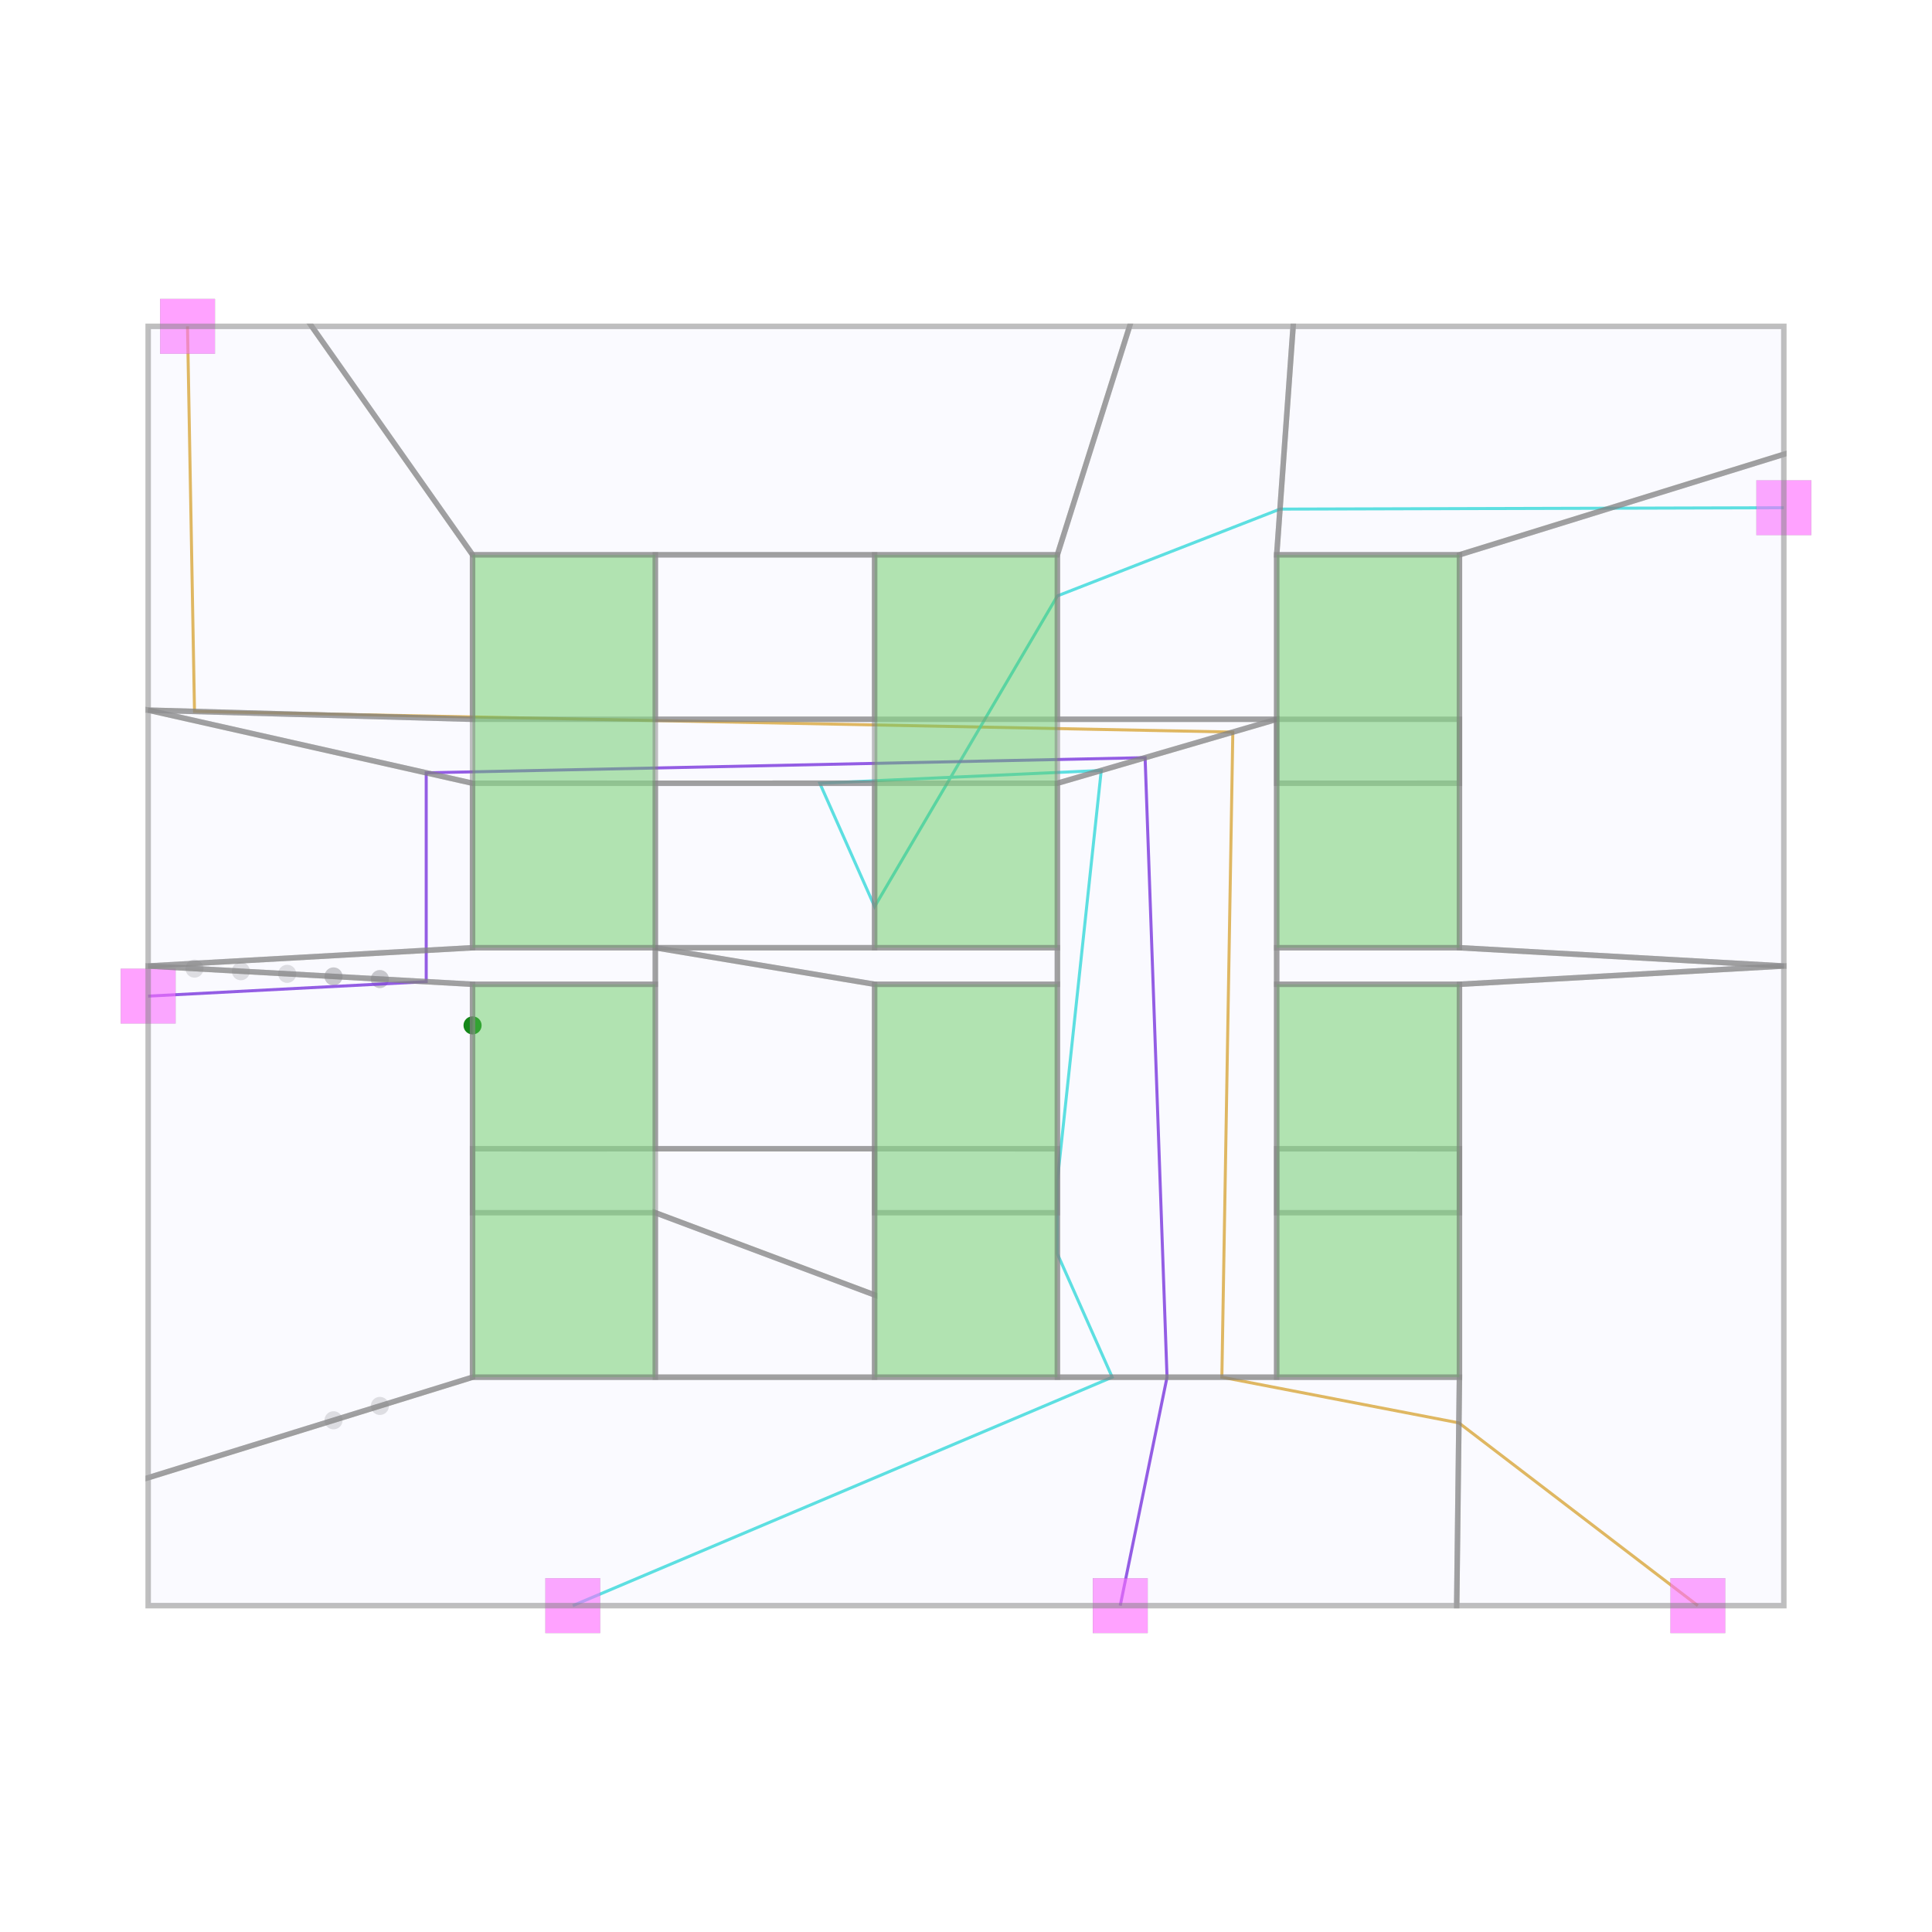
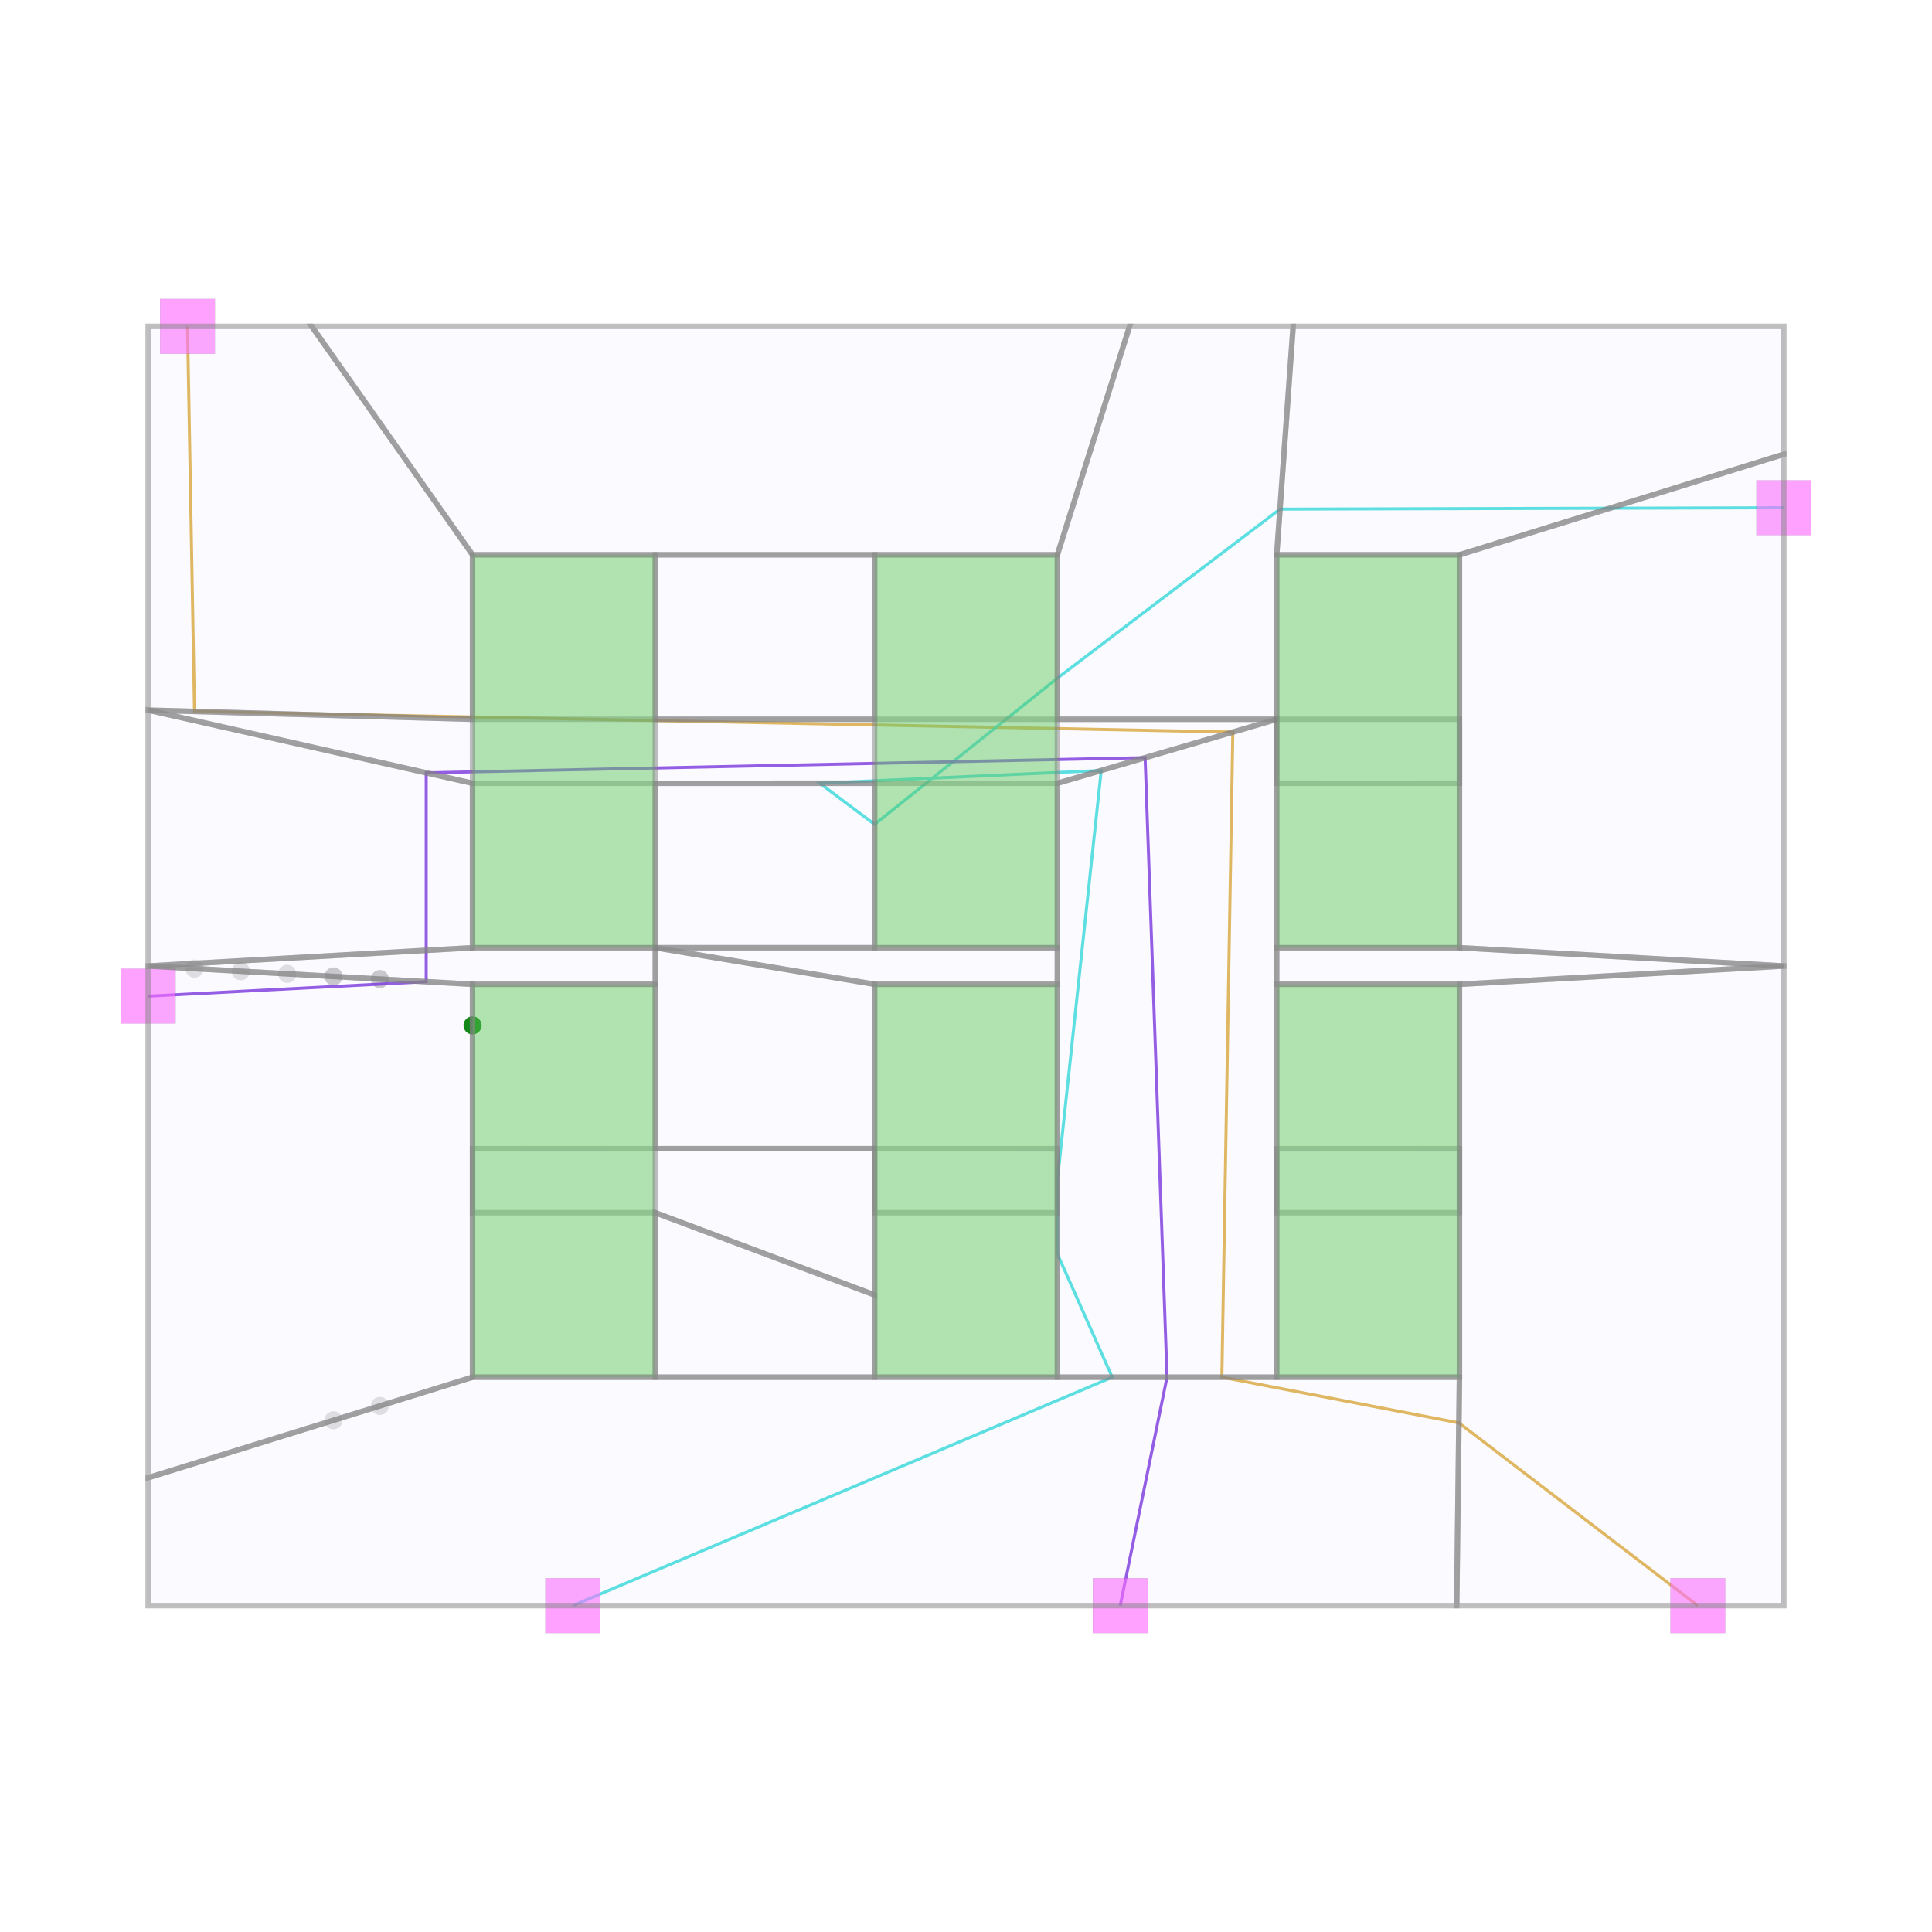
<svg xmlns="http://www.w3.org/2000/svg" width="640" height="640" viewBox="0 0 640 640">
  <rect width="100%" height="100%" fill="white" />
  <g>
    <circle data-type="point" data-label="jp_5 g: 0.07 h: 1.00 f: 0.62" data-x="-2.7" data-y="-0.32500150000000005" cx="156.541" cy="339.676" r="3" fill="green" />
  </g>
  <g>
    <circle data-type="point" data-label="tp_44 g: 0.07 h: 1.00 f: 0.62" data-x="-3.2071438571428574" data-y="-0.07142900000000002" cx="125.838" cy="324.324" r="3" fill="rgba(128, 128, 128, 0.25)" />
  </g>
  <g>
    <circle data-type="point" data-label="tp_45 g: 0.07 h: 1.00 f: 0.62" data-x="-3.460715285714286" data-y="-0.05714300000000002" cx="110.487" cy="323.459" r="3" fill="rgba(128, 128, 128, 0.25)" />
  </g>
  <g>
    <circle data-type="point" data-label="tp_32 g: 0.07 h: 1.00 f: 0.62" data-x="-3.207141142857143" data-y="-2.407143714285714" cx="125.838" cy="465.73" r="3" fill="rgba(128, 128, 128, 0.25)" />
  </g>
  <g>
    <circle data-type="point" data-label="tp_46 g: 0.07 h: 1.00 f: 0.62" data-x="-3.7142867142857146" data-y="-0.04285700000000002" cx="95.135" cy="322.595" r="3" fill="rgba(128, 128, 128, 0.25)" />
  </g>
  <g>
    <circle data-type="point" data-label="tp_33 g: 0.07 h: 1.00 f: 0.62" data-x="-3.4607127142857146" data-y="-2.4857145714285713" cx="110.487" cy="470.486" r="3" fill="rgba(128, 128, 128, 0.25)" />
  </g>
  <g>
    <circle data-type="point" data-label="tp_47 g: 0.07 h: 1.00 f: 0.62" data-x="-3.9678581428571436" data-y="-0.028571000000000013" cx="79.784" cy="321.73" r="3" fill="rgba(128, 128, 128, 0.25)" />
  </g>
  <g>
    <circle data-type="point" data-label="tp_45 g: 0.07 h: 1.00 f: 0.62" data-x="-3.460715285714286" data-y="-0.05714300000000002" cx="110.487" cy="323.459" r="3" fill="rgba(128, 128, 128, 0.25)" />
  </g>
  <g>
    <circle data-type="point" data-label="tp_44 g: 0.07 h: 1.00 f: 0.62" data-x="-3.2071438571428574" data-y="-0.07142900000000002" cx="125.838" cy="324.324" r="3" fill="rgba(128, 128, 128, 0.25)" />
  </g>
  <g>
    <circle data-type="point" data-label="tp_48 g: 0.07 h: 1.00 f: 0.62" data-x="-4.221429571428572" data-y="-0.014285000000000006" cx="64.433" cy="320.865" r="3" fill="rgba(128, 128, 128, 0.25)" />
  </g>
  <g>
    <polyline data-points="-4.259702109506189,3.500001 -4.221430000000001,1.3928552857142855 1.4599988000000002,1.2800006 1.3999987500000002,-2.25 2.6970002,-2.4999992 4.004454168631368,-3.500001" data-type="line" data-label="" points="62.115,108.108 64.433,235.676 408.389,242.508 404.757,456.216 483.278,471.351 562.432,531.892" fill="none" stroke="hsla(42, 70%, 50%, 0.8)" stroke-width="1px" />
  </g>
  <g>
-     <polyline data-points="-2.151680099473684,-3.500002 0.79999825,-2.25 0.5,-1.5750000000000002 0.5,-1.1750005 0.7399981999999999,1.0699994 -0.8000000000000002,0.9999995 -0.5,0.3250005 0.5,2.0250000000000004 1.7180010000000003,2.4999995999999998 4.474999,2.50756315880009" data-type="line" data-label="" points="189.736,531.892 368.432,456.216 350.27,415.351 350.27,391.135 364.8,255.222 271.568,259.46 289.73,300.324 350.27,197.405 424.009,168.649 590.919,168.191" fill="none" stroke="hsla(179, 70%, 50%, 0.8)" stroke-width="1px" />
+     <polyline data-points="-2.151680099473684,-3.500002 0.79999825,-2.25 0.5,-1.5750000000000002 0.5,-1.1750005 0.7399981999999999,1.0699994 -0.8000000000000002,0.9999995 -0.5,0.7749995000000001 0.5,1.5750005000000002 1.7180010000000003,2.4999995999999998 4.474999,2.50756315880009" data-type="line" data-label="" points="189.736,531.892 368.432,456.216 350.27,415.351 350.27,391.135 364.8,255.222 271.568,259.46 289.73,273.081 350.27,224.649 424.009,168.649 590.919,168.191" fill="none" stroke="hsla(179, 70%, 50%, 0.8)" stroke-width="1px" />
  </g>
  <g>
    <polyline data-points="0.8438569062826096,-3.500002 1.0999985,-2.25 0.9799984,1.1399998 -2.9535742857142857,1.0571417142857142 -2.953570714285714,0.08571528571428574 -2.953572428571429,-0.08571500000000003 -4.475003000000001,-0.16479872625495817" data-type="line" data-label="" points="371.088,531.892 386.594,456.216 379.33,250.984 141.189,256 141.189,314.811 141.189,325.189 49.081,329.977" fill="none" stroke="hsla(265, 70%, 50%, 0.8)" stroke-width="1px" />
  </g>
  <g>
    <rect data-type="rect" data-label="" data-x="0.8438569062826096" data-y="-3.500002" x="362.006" y="522.811" width="18.162" height="18.162" fill="rgba(255, 100, 255, 0.6)" stroke="black" stroke-width="0.017" />
  </g>
  <g>
    <rect data-type="rect" data-label="" data-x="-4.475003000000001" data-y="-0.16479872625495817" x="40" y="320.896" width="18.162" height="18.162" fill="rgba(255, 100, 255, 0.6)" stroke="black" stroke-width="0.017" />
  </g>
  <g>
    <rect data-type="rect" data-label="" data-x="-4.259702109506189" data-y="3.500002" x="53.034" y="99.027" width="18.162" height="18.162" fill="rgba(255, 100, 255, 0.6)" stroke="black" stroke-width="0.017" />
  </g>
  <g>
    <rect data-type="rect" data-label="" data-x="4.004454168631368" data-y="-3.500002" x="553.351" y="522.811" width="18.162" height="18.162" fill="rgba(255, 100, 255, 0.6)" stroke="black" stroke-width="0.017" />
  </g>
  <g>
    <rect data-type="rect" data-label="" data-x="-2.151680099473684" data-y="-3.500002" x="180.655" y="522.811" width="18.162" height="18.162" fill="rgba(255, 100, 255, 0.6)" stroke="black" stroke-width="0.017" />
  </g>
  <g>
    <rect data-type="rect" data-label="" data-x="4.475003000000001" data-y="2.50756315880009" x="581.838" y="159.11" width="18.162" height="18.162" fill="rgba(255, 100, 255, 0.6)" stroke="black" stroke-width="0.017" />
  </g>
  <g>
    <polygon data-type="polygon" data-label="" data-points="3.579998000000001,-3.500001 4.474998,-3.500001 4.475002000000001,-2.8000019999999997 4.474999,-2.099998 4.475003000000001,-1.399999 4.4750000000000005,-0.6999999999999997 4.474997,-0.000001 2.700002,-0.10000000000000003 2.6999980000000003,-0.550002 2.7000010000000003,-1.000001 2.7000010000000003,-1.349998 2.699997,-1.8 2.7,-2.249999 2.6850010000000006,-3.5" points="536.735,531.892 590.919,531.892 590.919,489.514 590.919,447.135 590.919,404.757 590.919,362.378 590.919,320 483.459,326.054 483.459,353.297 483.459,380.541 483.459,401.73 483.459,428.973 483.459,456.216 482.551,531.892" fill="rgba(200, 200, 255, 0.1)" stroke="rgba(128, 128, 128, 0.5)" stroke-width="1.816" />
  </g>
  <g>
    <polygon data-type="polygon" data-label="" data-points="4.474999,2.8 4.474999,3.5 3.5800030000000005,3.499999 2.6850000000000005,3.499998 1.7899970000000005,3.500002 1.7000020000000002,2.249999 2.1999980000000003,2.250002 2.7000010000000003,2.249998" points="590.919,150.487 590.919,108.108 536.735,108.108 482.551,108.108 428.367,108.108 422.919,183.784 453.189,183.784 483.459,183.784" fill="rgba(200, 200, 255, 0.1)" stroke="rgba(128, 128, 128, 0.5)" stroke-width="1.816" />
  </g>
  <g>
    <polygon data-type="polygon" data-label="" data-points="-3.580000000000001,3.500001 -4.4750000000000005,3.500001 -4.475003000000001,2.8 -4.474999,2.0999989999999995 -4.475002000000001,1.3999979999999999 -2.6999980000000003,1.3499990000000002 -2.6999980000000003,1.800001 -2.700002,2.250002" points="103.265,108.108 49.081,108.108 49.081,150.487 49.081,192.865 49.081,235.243 156.541,238.27 156.541,211.027 156.541,183.784" fill="rgba(200, 200, 255, 0.1)" stroke="rgba(128, 128, 128, 0.5)" stroke-width="1.816" />
  </g>
  <g>
    <polygon data-type="polygon" data-label="" data-points="-4.474999,-2.799998 -4.475003000000001,-3.500002 -3.5799990000000004,-3.499998 -2.6850020000000003,-3.499999 -1.7899980000000004,-3.5 -0.895001,-3.500001 0.000003,-3.500002 0.8949999999999996,-3.499998 1.789997,-3.499999 2.6850010000000006,-3.5 2.7,-2.249999 2.200003,-2.250001 1.6999990000000003,-2.25 0.499998,-2.25 0.000001,-2.250002 -0.500003,-2.250001 -1.6999970000000002,-2.250001 -2.2000010000000003,-2.249998 -2.6999980000000003,-2.250002" points="49.081,489.513 49.081,531.892 103.265,531.892 157.449,531.892 211.633,531.892 265.816,531.892 320,531.892 374.184,531.892 428.367,531.892 482.551,531.892 483.459,456.216 453.189,456.216 422.919,456.216 350.27,456.216 320,456.216 289.73,456.216 217.081,456.216 186.811,456.216 156.541,456.216" fill="rgba(200, 200, 255, 0.1)" stroke="rgba(128, 128, 128, 0.5)" stroke-width="1.816" />
  </g>
  <g>
    <polygon data-type="polygon" data-label="" data-points="-4.474999,-2.799998 -2.6999980000000003,-2.250002 -2.6999980000000003,-1.8 -2.700002,-1.3499990000000002 -2.699997,-0.999999 -2.699997,-0.550002 -2.7000010000000003,-0.10000100000000003 -4.475001000000001,0.000001 -4.474997,-0.7000000000000002 -4.4750000000000005,-1.4000009999999994 -4.475003000000001,-2.1000020000000004" points="49.081,489.513 156.541,456.216 156.541,428.973 156.541,401.73 156.541,380.54 156.541,353.297 156.541,326.054 49.081,320 49.081,362.378 49.081,404.757 49.081,447.135" fill="rgba(200, 200, 255, 0.1)" stroke="rgba(128, 128, 128, 0.5)" stroke-width="1.816" />
  </g>
  <g>
    <polygon data-type="polygon" data-label="" data-points="-2.2,-1 -2.699997,-0.999999 -2.700002,-1.3499990000000002 -2.199999,-1.350001 -1.7000030000000002,-1.35 -0.500003,-1.7999990000000001 -0.5,-1.349998 -0.500002,-0.999998 -1.7000030000000002,-0.999998" points="186.811,380.541 156.541,380.54 156.541,401.73 186.811,401.73 217.081,401.73 289.73,428.973 289.73,401.73 289.73,380.54 217.081,380.54" fill="rgba(200, 200, 255, 0.1)" stroke="rgba(128, 128, 128, 0.5)" stroke-width="1.816" />
  </g>
  <g>
    <polygon data-type="polygon" data-label="" data-points="-1.7000000000000002,-1.800002 -1.6999970000000002,-2.250001 -0.500003,-2.250001 -0.500003,-1.7999990000000001 -1.7000030000000002,-1.35" points="217.081,428.973 217.081,456.216 289.73,456.216 289.73,428.973 217.081,401.73" fill="rgba(200, 200, 255, 0.1)" stroke="rgba(128, 128, 128, 0.5)" stroke-width="1.816" />
  </g>
  <g>
    <polygon data-type="polygon" data-label="" data-points="-1.7000030000000002,-0.999998 -0.500002,-0.999998 -0.500002,-0.5500010000000001 -0.499999,-0.10000000000000003 -1.6999980000000001,0.10000200000000004 -1.7000020000000002,-0.10000200000000004 -1.6999990000000003,-0.549999" points="217.081,380.54 289.73,380.54 289.73,353.297 289.73,326.054 217.081,313.946 217.081,326.054 217.081,353.297" fill="rgba(200, 200, 255, 0.1)" stroke="rgba(128, 128, 128, 0.5)" stroke-width="1.816" />
  </g>
  <g>
    <polygon data-type="polygon" data-label="" data-points="0.499999,-1.3499990000000002 0.499999,-1.000002 0.000002,-0.999999 -0.500002,-0.999998 -0.5,-1.349998 0.000003,-1.35" points="350.27,401.73 350.27,380.541 320,380.54 289.73,380.54 289.73,401.73 320,401.73" fill="rgba(200, 200, 255, 0.1)" stroke="rgba(128, 128, 128, 0.5)" stroke-width="1.816" />
  </g>
  <g>
    <polygon data-type="polygon" data-label="" data-points="0.499998,-2.25 1.6999990000000003,-2.25 1.6999990000000003,-1.799998 1.7000020000000002,-1.3500020000000001 1.7000000000000002,-1.000002 1.7000000000000002,-0.55 1.7000030000000002,-0.09999900000000003 1.6999980000000001,0.09999800000000003 1.6999980000000001,0.55 1.700001,1.000001 1.6999990000000003,1.350001 0.499998,0.999999 0.500001,0.550002 0.499997,0.09999800000000003 0.5,-0.10000100000000003 0.500003,-0.5499980000000001 0.499999,-1.000002 0.499999,-1.3499990000000002 0.500002,-1.800001" points="350.27,456.216 422.919,456.216 422.919,428.973 422.919,401.73 422.919,380.541 422.919,353.297 422.919,326.054 422.919,313.946 422.919,286.703 422.919,259.459 422.919,238.27 350.27,259.46 350.27,286.703 350.27,313.946 350.27,326.054 350.27,353.297 350.27,380.541 350.27,401.73 350.27,428.973" fill="rgba(200, 200, 255, 0.1)" stroke="rgba(128, 128, 128, 0.5)" stroke-width="1.816" />
  </g>
  <g>
    <polygon data-type="polygon" data-label="" data-points="2.7000010000000003,-1.349998 2.7000010000000003,-1.000001 2.199997,-0.999998 1.7000000000000002,-1.000002 1.7000020000000002,-1.3500020000000001 2.1999980000000003,-1.3499990000000002" points="483.459,401.73 483.459,380.541 453.189,380.54 422.919,380.541 422.919,401.73 453.189,401.73" fill="rgba(200, 200, 255, 0.1)" stroke="rgba(128, 128, 128, 0.5)" stroke-width="1.816" />
  </g>
  <g>
    <polygon data-type="polygon" data-label="" data-points="-2.699999,0.10000100000000003 -4.475001000000001,0.000001 -2.7000010000000003,-0.10000100000000003 -2.1999980000000003,-0.09999800000000003 -1.7000020000000002,-0.10000200000000004 -1.6999980000000001,0.10000200000000004 -2.200002,0.10000000000000003" points="156.541,313.946 49.081,320 156.541,326.054 186.811,326.054 217.081,326.054 217.081,313.946 186.811,313.946" fill="rgba(200, 200, 255, 0.1)" stroke="rgba(128, 128, 128, 0.5)" stroke-width="1.816" />
  </g>
  <g>
    <polygon data-type="polygon" data-label="" data-points="-2.700003,0.999999 -4.475002000000001,1.3999979999999999 -4.474998,0.7000019999999997 -4.475001000000001,0.000001 -2.699999,0.10000100000000003 -2.699999,0.5499980000000001" points="156.54,259.46 49.081,235.243 49.081,277.622 49.081,320 156.541,313.946 156.541,286.703" fill="rgba(200, 200, 255, 0.1)" stroke="rgba(128, 128, 128, 0.5)" stroke-width="1.816" />
  </g>
  <g>
    <polygon data-type="polygon" data-label="" data-points="-2.6999980000000003,1.3499990000000002 -4.475002000000001,1.3999979999999999 -2.700003,0.999999 -2.2,1.000002 -1.6999970000000002,0.999998 -0.500001,1 0.000002,0.999998 0.499998,0.999999 1.6999990000000003,1.350001 0.499998,1.350001 0.000001,1.3499990000000002 -0.500003,1.35 -1.6999970000000002,1.35 -2.2000010000000003,1.349998" points="156.541,238.27 49.081,235.243 156.54,259.46 186.811,259.459 217.081,259.46 289.73,259.459 320,259.46 350.27,259.46 422.919,238.27 350.27,238.27 320,238.27 289.73,238.27 217.081,238.27 186.811,238.27" fill="rgba(200, 200, 255, 0.1)" stroke="rgba(128, 128, 128, 0.5)" stroke-width="1.816" />
  </g>
  <g>
    <polygon data-type="polygon" data-label="" data-points="-0.8949979999999996,3.499999 -1.790001,3.499998 -2.6849970000000005,3.500002 -3.580000000000001,3.500001 -2.700002,2.250002 -2.199999,2.25 -1.7000030000000002,2.250001 -0.5,2.249998 0.000003,2.250001 0.499999,2.250002 0.895001,3.500001 -0.000002,3.5" points="265.816,108.108 211.632,108.108 157.449,108.108 103.265,108.108 156.541,183.784 186.811,183.784 217.081,183.784 289.73,183.784 320,183.784 350.27,183.784 374.184,108.108 320,108.108" fill="rgba(200, 200, 255, 0.1)" stroke="rgba(128, 128, 128, 0.5)" stroke-width="1.816" />
  </g>
  <g>
    <polygon data-type="polygon" data-label="" data-points="-0.499997,0.10000200000000004 -1.6999980000000001,0.10000200000000004 -0.499999,-0.10000000000000003 -0.000003,-0.10000200000000004 0.5,-0.10000100000000003 0.499997,0.09999800000000003 0,0.10000100000000003" points="289.73,313.946 217.081,313.946 289.73,326.054 320,326.054 350.27,326.054 350.27,313.946 320,313.946" fill="rgba(200, 200, 255, 0.1)" stroke="rgba(128, 128, 128, 0.5)" stroke-width="1.816" />
  </g>
  <g>
    <polygon data-type="polygon" data-label="" data-points="-1.700001,0.5500010000000001 -1.6999980000000001,0.10000200000000004 -0.499997,0.10000200000000004 -0.499997,0.549999 -0.500001,1 -1.6999970000000002,0.999998" points="217.081,286.703 217.081,313.946 289.73,313.946 289.73,286.703 289.73,259.459 217.081,259.46" fill="rgba(200, 200, 255, 0.1)" stroke="rgba(128, 128, 128, 0.5)" stroke-width="1.816" />
  </g>
  <g>
    <polygon data-type="polygon" data-label="" data-points="-1.7000000000000002,1.7999990000000001 -1.6999970000000002,1.35 -0.500003,1.35 -0.500003,1.800002 -0.5,2.249998 -1.7000030000000002,2.250001" points="217.081,211.027 217.081,238.27 289.73,238.27 289.73,211.027 289.73,183.784 217.081,183.784" fill="rgba(200, 200, 255, 0.1)" stroke="rgba(128, 128, 128, 0.5)" stroke-width="1.816" />
  </g>
  <g>
    <polygon data-type="polygon" data-label="" data-points="4.474997,-0.000001 2.699999,0.09999900000000003 2.200002,0.10000200000000004 1.6999980000000001,0.09999800000000003 1.7000030000000002,-0.09999900000000003 2.199999,-0.10000100000000003 2.700002,-0.10000000000000003" points="590.919,320 483.459,313.946 453.189,313.946 422.919,313.946 422.919,326.054 453.189,326.054 483.459,326.054" fill="rgba(200, 200, 255, 0.1)" stroke="rgba(128, 128, 128, 0.5)" stroke-width="1.816" />
  </g>
  <g>
    <polygon data-type="polygon" data-label="" data-points="2.7,1 2.700003,0.5499980000000001 2.699999,0.09999900000000003 4.474997,-0.000001 4.475001000000001,0.6999980000000002 4.474998,1.4000019999999995 4.475002000000001,2.1000010000000007 4.474999,2.8 2.7000010000000003,2.249998 2.699997,1.800001 2.7,1.3500020000000001" points="483.459,259.459 483.46,286.703 483.459,313.946 590.919,320 590.919,277.622 590.919,235.243 590.919,192.865 590.919,150.487 483.459,183.784 483.459,211.027 483.459,238.27" fill="rgba(200, 200, 255, 0.1)" stroke="rgba(128, 128, 128, 0.5)" stroke-width="1.816" />
  </g>
  <g>
    <polygon data-type="polygon" data-label="" data-points="0.499998,1.350001 1.6999990000000003,1.350001 1.6999990000000003,1.799998 1.7000020000000002,2.249999 1.7899970000000005,3.500002 0.895001,3.500001 0.499999,2.250002 0.500002,1.8" points="350.27,238.27 422.919,238.27 422.919,211.027 422.919,183.784 428.367,108.108 374.184,108.108 350.27,183.784 350.27,211.027" fill="rgba(200, 200, 255, 0.1)" stroke="rgba(128, 128, 128, 0.5)" stroke-width="1.816" />
  </g>
  <g>
    <polygon data-type="polygon" data-label="" data-points="2.200003,1.35 1.6999990000000003,1.350001 1.700001,1.000001 2.199997,0.999999 2.7,1 2.7,1.3500020000000001" points="453.189,238.27 422.919,238.27 422.919,259.459 453.189,259.46 483.459,259.459 483.459,238.27" fill="rgba(200, 200, 255, 0.1)" stroke="rgba(128, 128, 128, 0.5)" stroke-width="1.816" />
  </g>
  <g>
    <polygon data-type="polygon" data-label="" data-points="-2.7,-2.25 -1.7000000000000002,-2.25 -1.7000000000000002,-0.10000000000000003 -2.7,-0.10000000000000003" points="156.541,456.216 217.081,456.216 217.081,326.054 156.541,326.054" fill="rgba(100, 200, 100, 0.5)" stroke="rgba(128, 128, 128, 0.5)" stroke-width="1.816" />
  </g>
  <g>
    <polygon data-type="polygon" data-label="" data-points="-0.5,-2.25 0.5,-2.25 0.5,-0.10000000000000003 -0.5,-0.10000000000000003" points="289.73,456.216 350.27,456.216 350.27,326.054 289.73,326.054" fill="rgba(100, 200, 100, 0.5)" stroke="rgba(128, 128, 128, 0.5)" stroke-width="1.816" />
  </g>
  <g>
    <polygon data-type="polygon" data-label="" data-points="1.7000000000000002,-2.25 2.7,-2.25 2.7,-0.10000000000000003 1.7000000000000002,-0.10000000000000003" points="422.919,456.216 483.459,456.216 483.459,326.054 422.919,326.054" fill="rgba(100, 200, 100, 0.5)" stroke="rgba(128, 128, 128, 0.5)" stroke-width="1.816" />
  </g>
  <g>
    <polygon data-type="polygon" data-label="" data-points="-2.7,0.10000000000000003 -1.7000000000000002,0.10000000000000003 -1.7000000000000002,2.25 -2.7,2.25" points="156.541,313.946 217.081,313.946 217.081,183.784 156.541,183.784" fill="rgba(100, 200, 100, 0.5)" stroke="rgba(128, 128, 128, 0.5)" stroke-width="1.816" />
  </g>
  <g>
    <polygon data-type="polygon" data-label="" data-points="-0.5,0.10000000000000003 0.5,0.10000000000000003 0.5,2.25 -0.5,2.25" points="289.73,313.946 350.27,313.946 350.27,183.784 289.73,183.784" fill="rgba(100, 200, 100, 0.5)" stroke="rgba(128, 128, 128, 0.5)" stroke-width="1.816" />
  </g>
  <g>
    <polygon data-type="polygon" data-label="" data-points="1.7000000000000002,0.10000000000000003 2.7,0.10000000000000003 2.7,2.25 1.7000000000000002,2.25" points="422.919,313.946 483.459,313.946 483.459,183.784 422.919,183.784" fill="rgba(100, 200, 100, 0.5)" stroke="rgba(128, 128, 128, 0.5)" stroke-width="1.816" />
  </g>
  <g id="crosshair" style="display: none">
    <line id="crosshair-h" y1="0" y2="640" stroke="#666" stroke-width="0.5" />
    <line id="crosshair-v" x1="0" x2="640" stroke="#666" stroke-width="0.5" />
    <text id="coordinates" font-family="monospace" font-size="12" fill="#666" />
  </g>
</svg>
